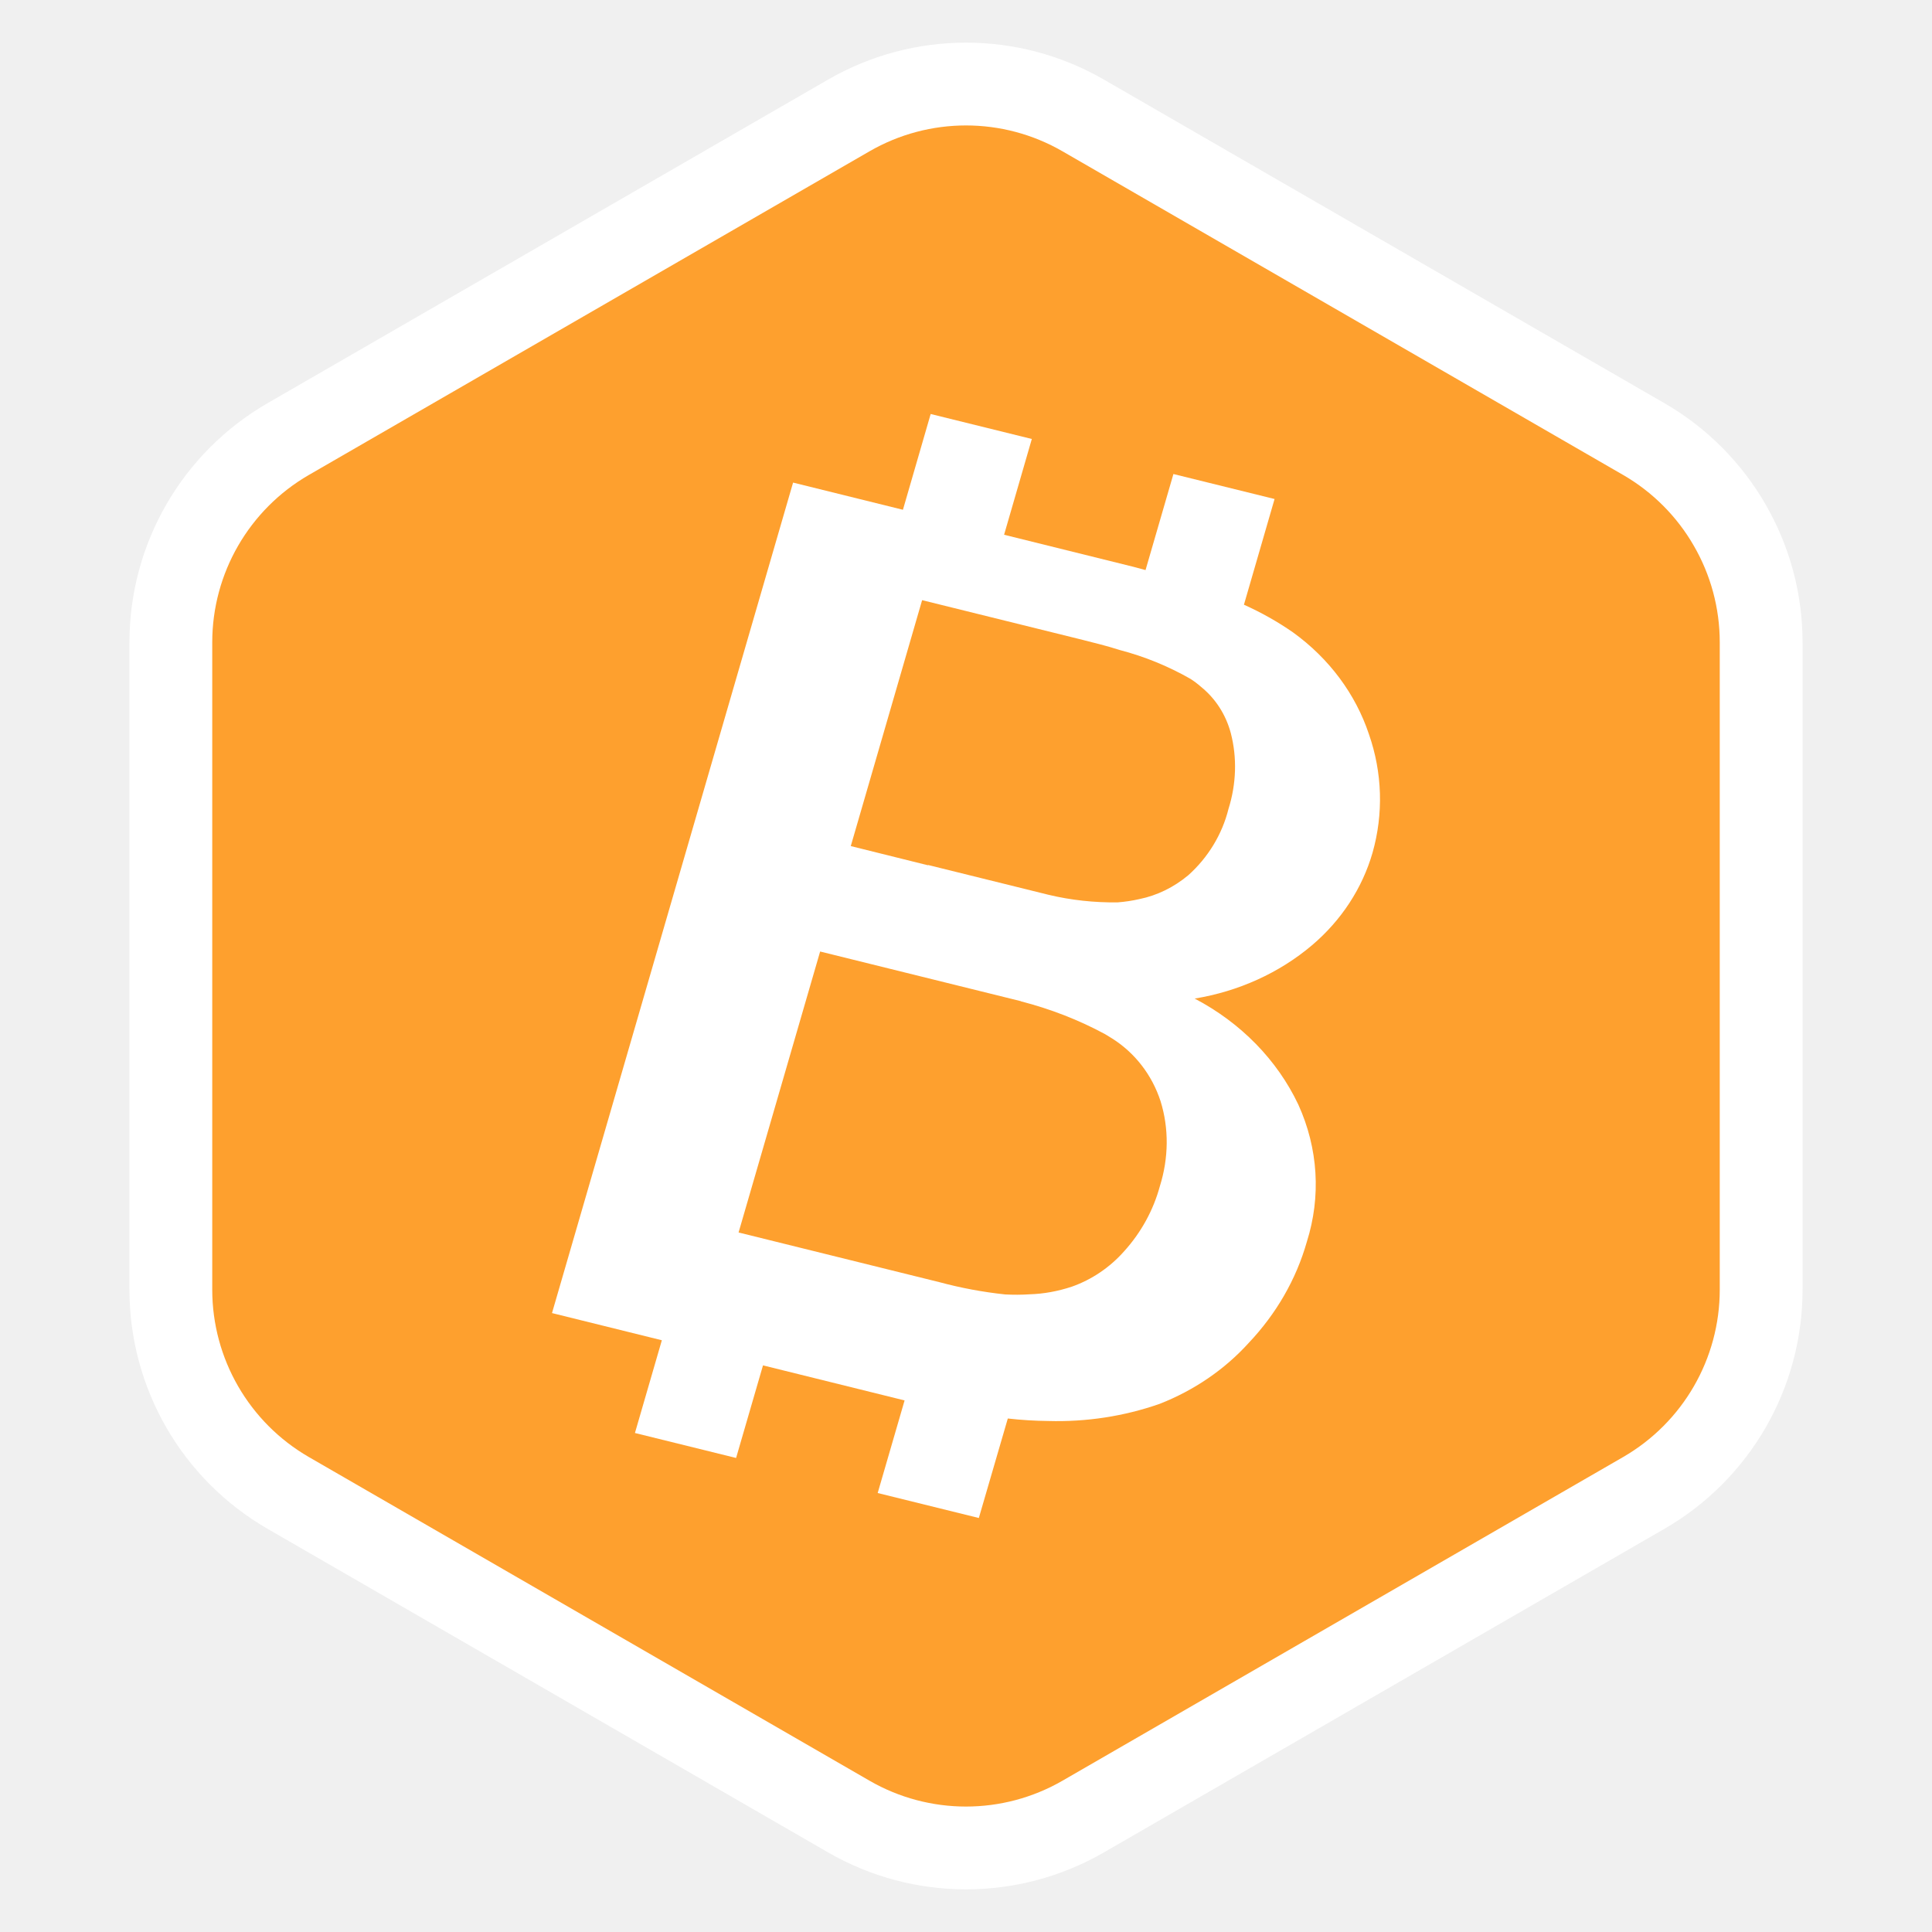
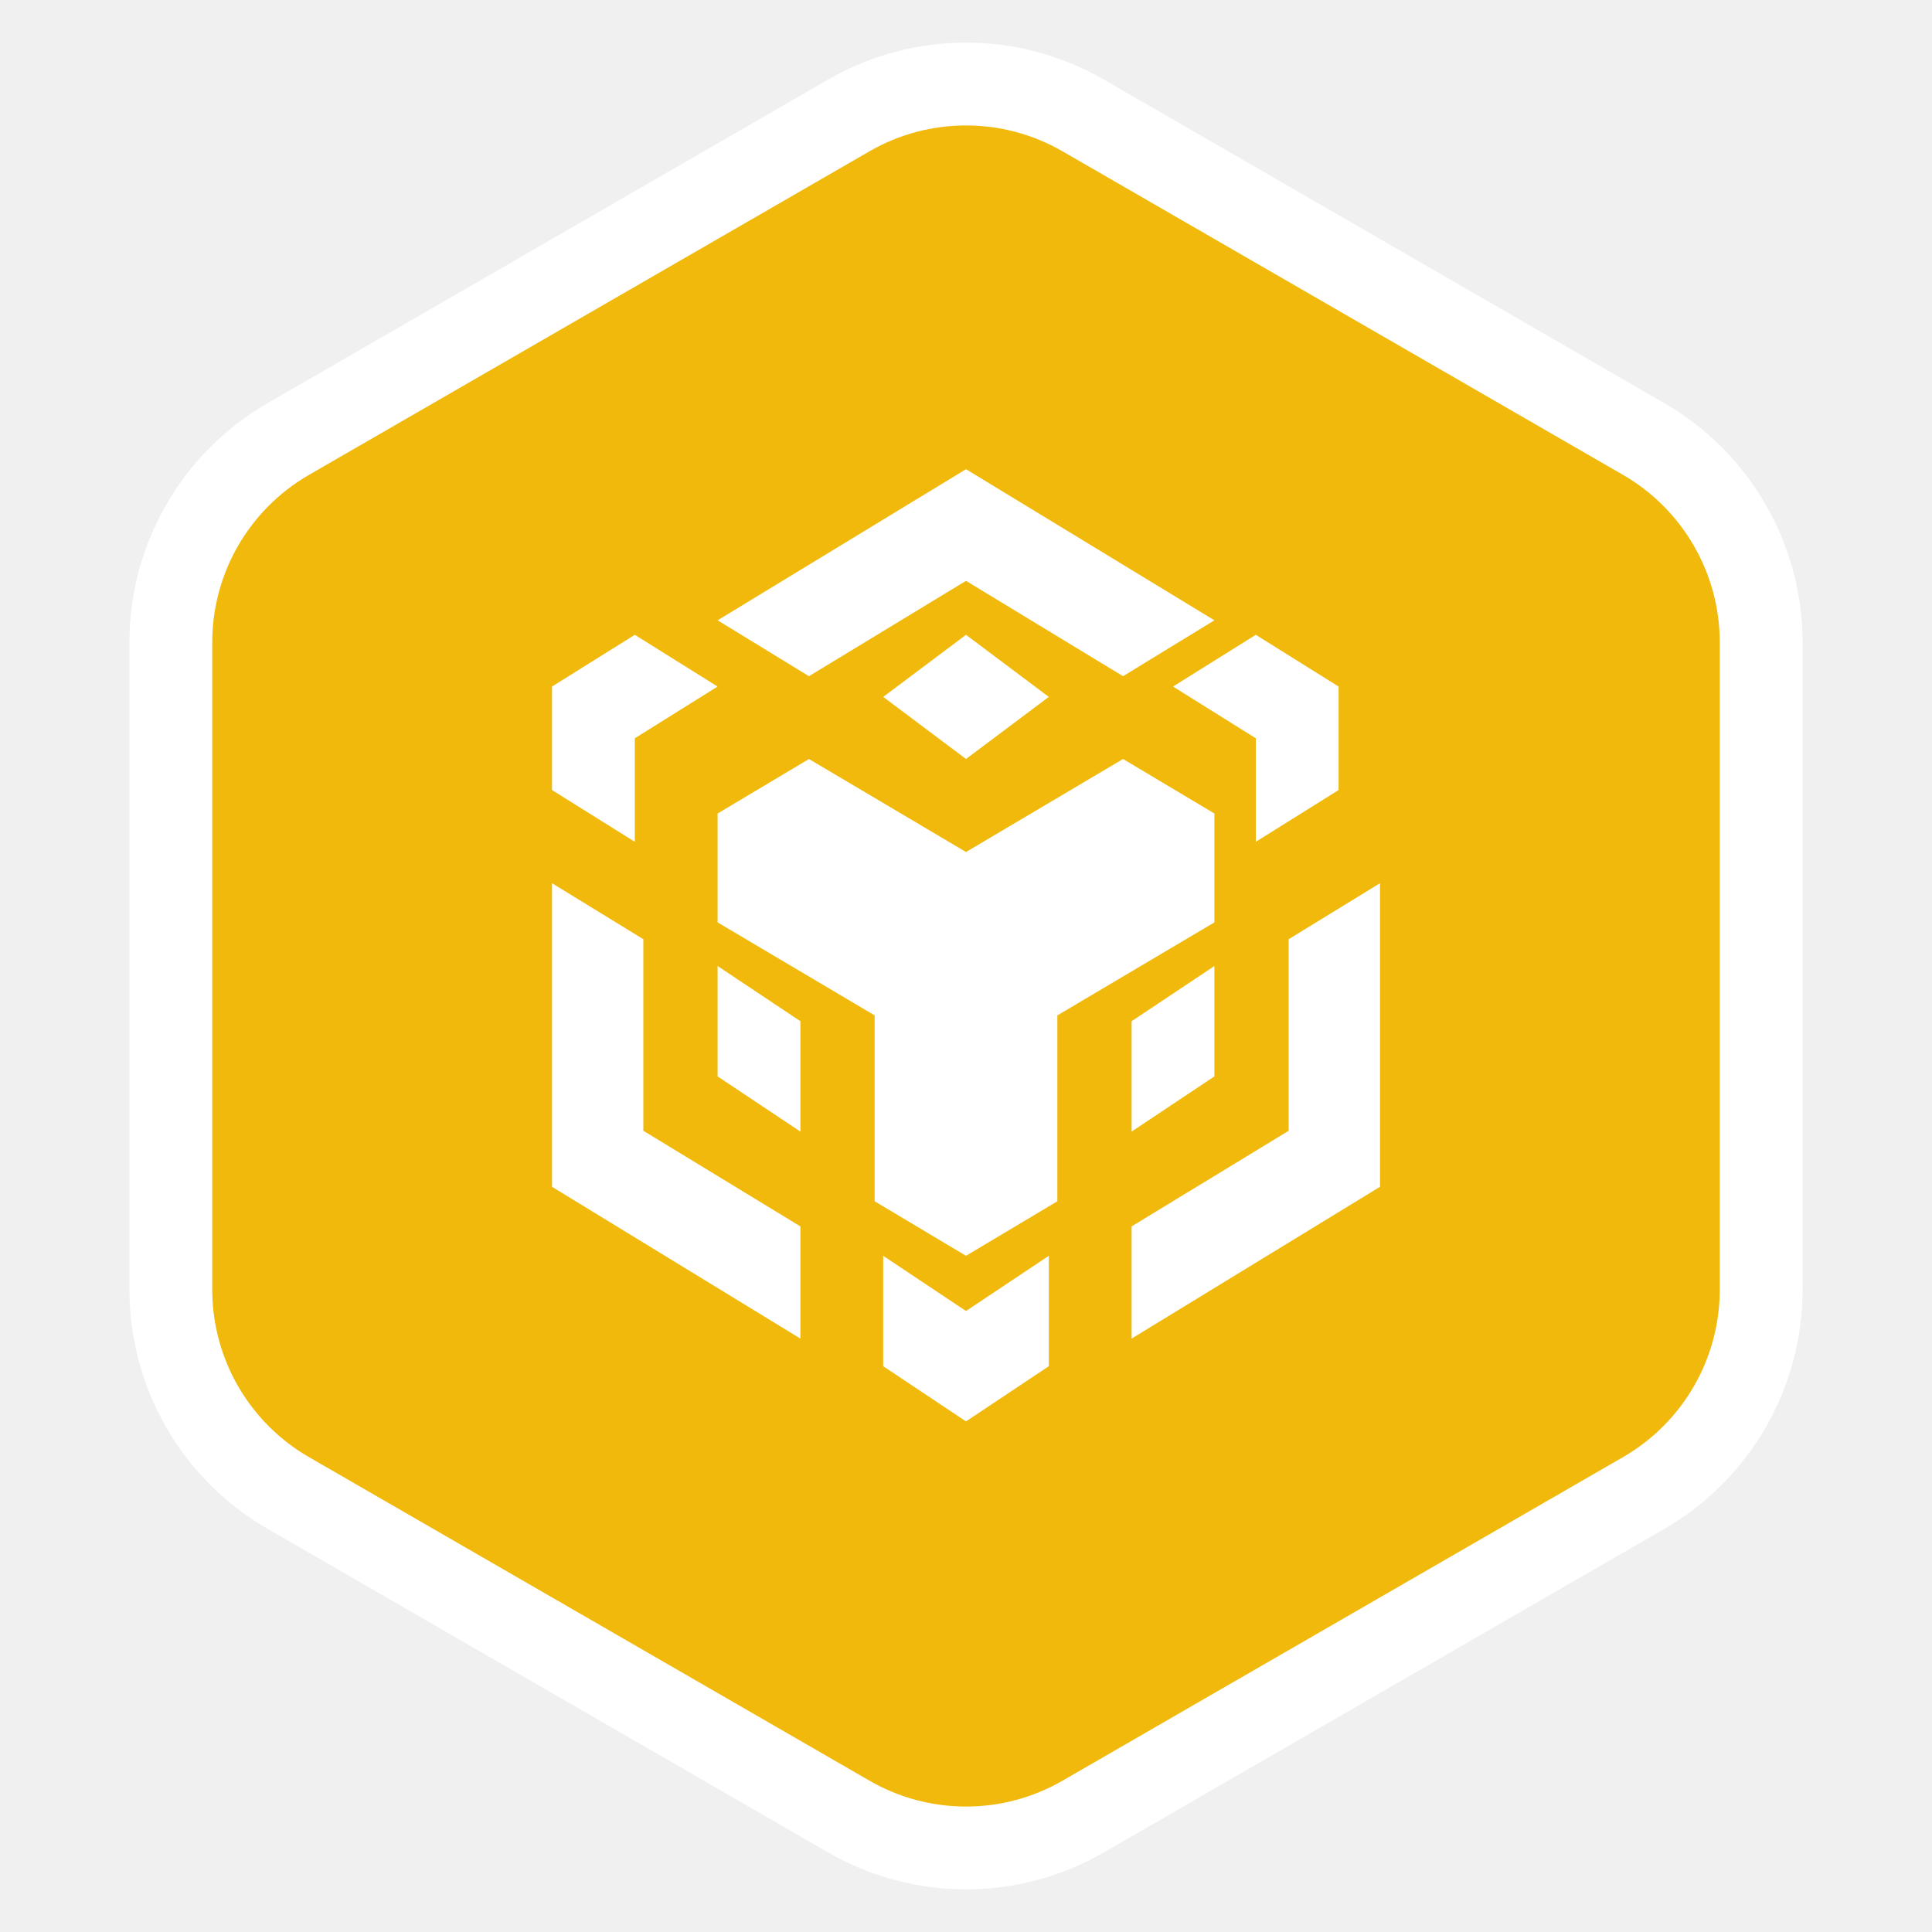
<svg xmlns="http://www.w3.org/2000/svg" width="14px" height="14px" viewBox="0 0 14 14" version="1.1">
  <g id="V1.2-0126" stroke="none" stroke-width="1" fill="none" fill-rule="evenodd">
-     <g id="1-Shuttle-In-交易对" transform="translate(-1716, -448)">
-       <g id="ethereum备份" transform="translate(1716, 448)">
-         <path d="M6.15,0.837 C6.676,0.533 7.324,0.533 7.85,0.837 L7.85,0.837 L11.912,3.182 C12.175,3.334 12.388,3.551 12.534,3.805 C12.681,4.059 12.762,4.351 12.762,4.655 L12.762,4.655 L12.762,9.345 C12.762,9.953 12.438,10.514 11.912,10.818 L11.912,10.818 L7.85,13.163 C7.324,13.467 6.676,13.467 6.15,13.163 L6.15,13.163 L2.088,10.818 C1.562,10.514 1.238,9.953 1.238,9.345 L1.238,9.345 L1.238,4.655 C1.238,4.047 1.562,3.486 2.088,3.182 L2.088,3.182 Z" id="多边形备份" stroke="#FFFFFF" stroke-width="0.6" fill="#FEA02E" />
-         <path d="M6.744,3 L7.477,3.181 L7.276,3.875 L8.212,4.107 L8.301,4.131 L8.503,3.435 L9.236,3.616 L9.014,4.382 C9.139,4.438 9.258,4.505 9.369,4.582 C9.631,4.771 9.823,5.029 9.92,5.321 C10.017,5.599 10.026,5.897 9.946,6.179 C9.872,6.436 9.72,6.669 9.508,6.849 C9.271,7.05 8.975,7.184 8.657,7.236 C8.991,7.411 9.255,7.681 9.408,8.004 L9.408,8.004 C9.553,8.323 9.573,8.672 9.47,8.998 C9.393,9.27 9.248,9.521 9.048,9.732 C8.874,9.924 8.653,10.075 8.403,10.173 C8.146,10.263 7.871,10.305 7.596,10.297 C7.498,10.296 7.4,10.29 7.303,10.279 L7.303,10.279 L7.093,11 L6.36,10.819 L6.555,10.148 L5.529,9.894 L5.334,10.565 L4.601,10.384 L4.796,9.712 L4,9.515 L5.747,3.497 L6.543,3.694 L6.744,3 Z M5.943,6.895 L5.352,8.931 L6.807,9.291 C6.963,9.333 7.123,9.363 7.284,9.38 C7.343,9.383 7.402,9.383 7.461,9.379 C7.563,9.376 7.666,9.357 7.766,9.324 C7.911,9.273 8.043,9.184 8.147,9.066 C8.269,8.931 8.358,8.769 8.405,8.595 C8.469,8.391 8.471,8.176 8.41,7.98 C8.348,7.789 8.223,7.628 8.057,7.524 L8.057,7.524 L8.008,7.494 C7.816,7.39 7.611,7.311 7.398,7.256 L7.398,7.256 L7.398,7.255 L5.943,6.895 Z M6.682,4.349 L6.165,6.131 L6.724,6.27 L6.725,6.268 L7.598,6.484 C7.761,6.523 7.929,6.541 8.098,6.539 C8.151,6.535 8.205,6.527 8.257,6.515 C8.385,6.489 8.507,6.429 8.611,6.342 C8.753,6.215 8.856,6.047 8.902,5.862 C8.959,5.681 8.965,5.49 8.919,5.313 C8.883,5.178 8.808,5.062 8.703,4.977 C8.679,4.956 8.653,4.936 8.626,4.919 C8.465,4.827 8.293,4.757 8.113,4.71 C8.024,4.681 7.925,4.657 7.818,4.63 L7.818,4.63 L6.682,4.349 Z" id="形状结合" fill="#FFFFFF" fill-rule="nonzero" />
+     <g id="1-Shuttle-In-交易对" transform="translate(-1750, -448)">
+       <g id="BSC" transform="translate(1750, 448)">
+         <path d="M6.15,0.837 C6.676,0.533 7.324,0.533 7.85,0.837 L7.85,0.837 L11.912,3.182 C12.175,3.334 12.388,3.551 12.534,3.805 C12.681,4.059 12.762,4.351 12.762,4.655 L12.762,4.655 L12.762,9.345 C12.762,9.953 12.438,10.514 11.912,10.818 L11.912,10.818 L7.85,13.163 C7.324,13.467 6.676,13.467 6.15,13.163 L6.15,13.163 L2.088,10.818 C1.562,10.514 1.238,9.953 1.238,9.345 L1.238,9.345 L1.238,4.655 C1.238,4.047 1.562,3.486 2.088,3.182 L2.088,3.182 Z" id="多边形备份" stroke="#FFFFFF" stroke-width="0.6" fill="#F0B90B" />
+         <g id="icon_dex" transform="translate(4, 3)" fill="#FFFFFF" fill-rule="nonzero">
+           <polygon id="路径" points="3 0.4 1.2 1.495 1.862 1.9 3 1.209 4.138 1.9 4.8 1.495" />
+           <polygon id="路径" points="4.138 2.5 4.8 2.895 4.8 3.684 3.662 4.358 3.662 5.705 3 6.1 2.338 5.705 2.338 4.358 1.2 3.684 1.2 2.895 1.862 2.5 3 3.174" />
+           <polygon id="路径" points="4.8 4 4.8 4.8 4.2 5.2 4.2 4.4" />
+           <polygon id="路径" points="4.2 5.887 5.338 5.194 5.338 3.806 6 3.4 6 5.6 4.2 6.7" />
+           <polygon id="路径" points="5.1 2.35 4.5 1.975 5.1 1.6 5.7 1.975 5.7 2.725 5.1 3.1" />
+           <polygon id="路径" points="2.4 6.9 2.4 6.1 3 6.5 3.6 6.1 3.6 6.9 3 7.3" />
+           <polygon id="路径" points="1.8 5.2 1.2 4.8 1.2 4 1.8 4.4" />
+           <polygon id="路径" points="3 2.5 2.4 2.05 3 1.6 3.6 2.05" />
+           <polygon id="路径" points="1.2 1.975 0.6 2.35 0.6 3.1 0 2.725 0 1.975 0.6 1.6" />
+           <polygon id="路径" points="0 3.4 0.662 3.806 0.662 5.194 1.8 5.887 1.8 6.7 0 5.6" />
+         </g>
      </g>
    </g>
  </g>
</svg>
